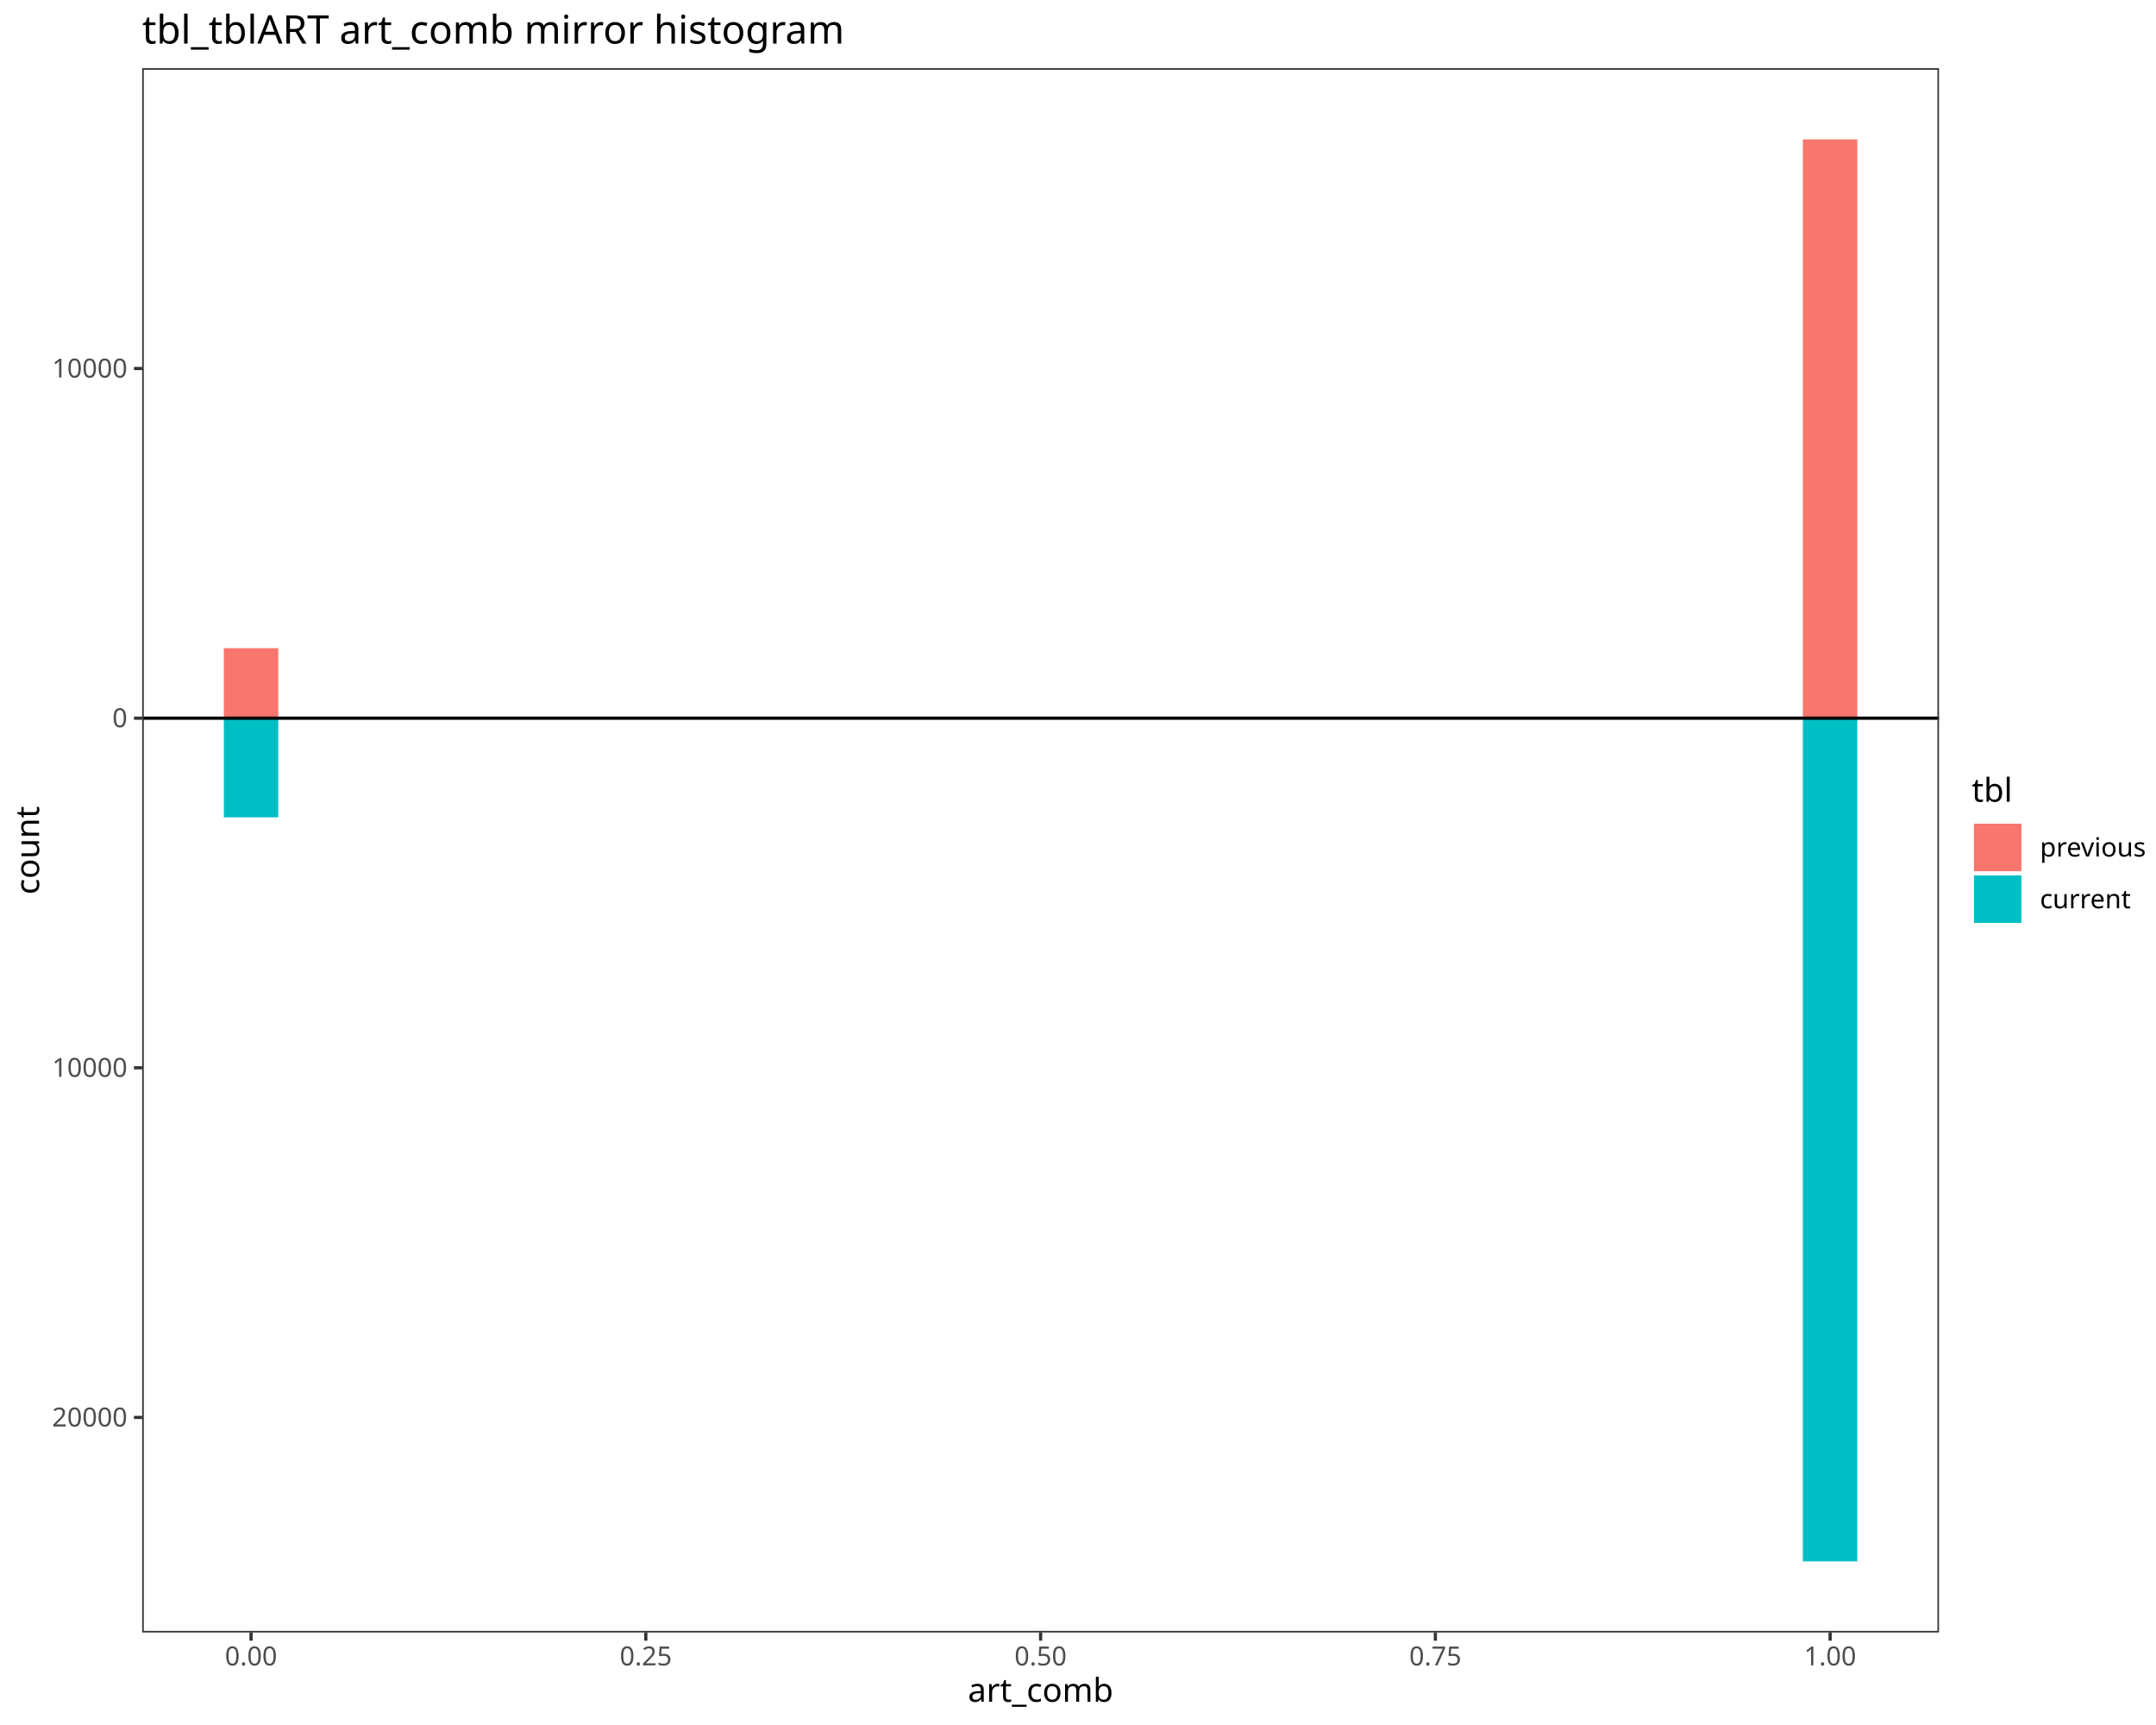
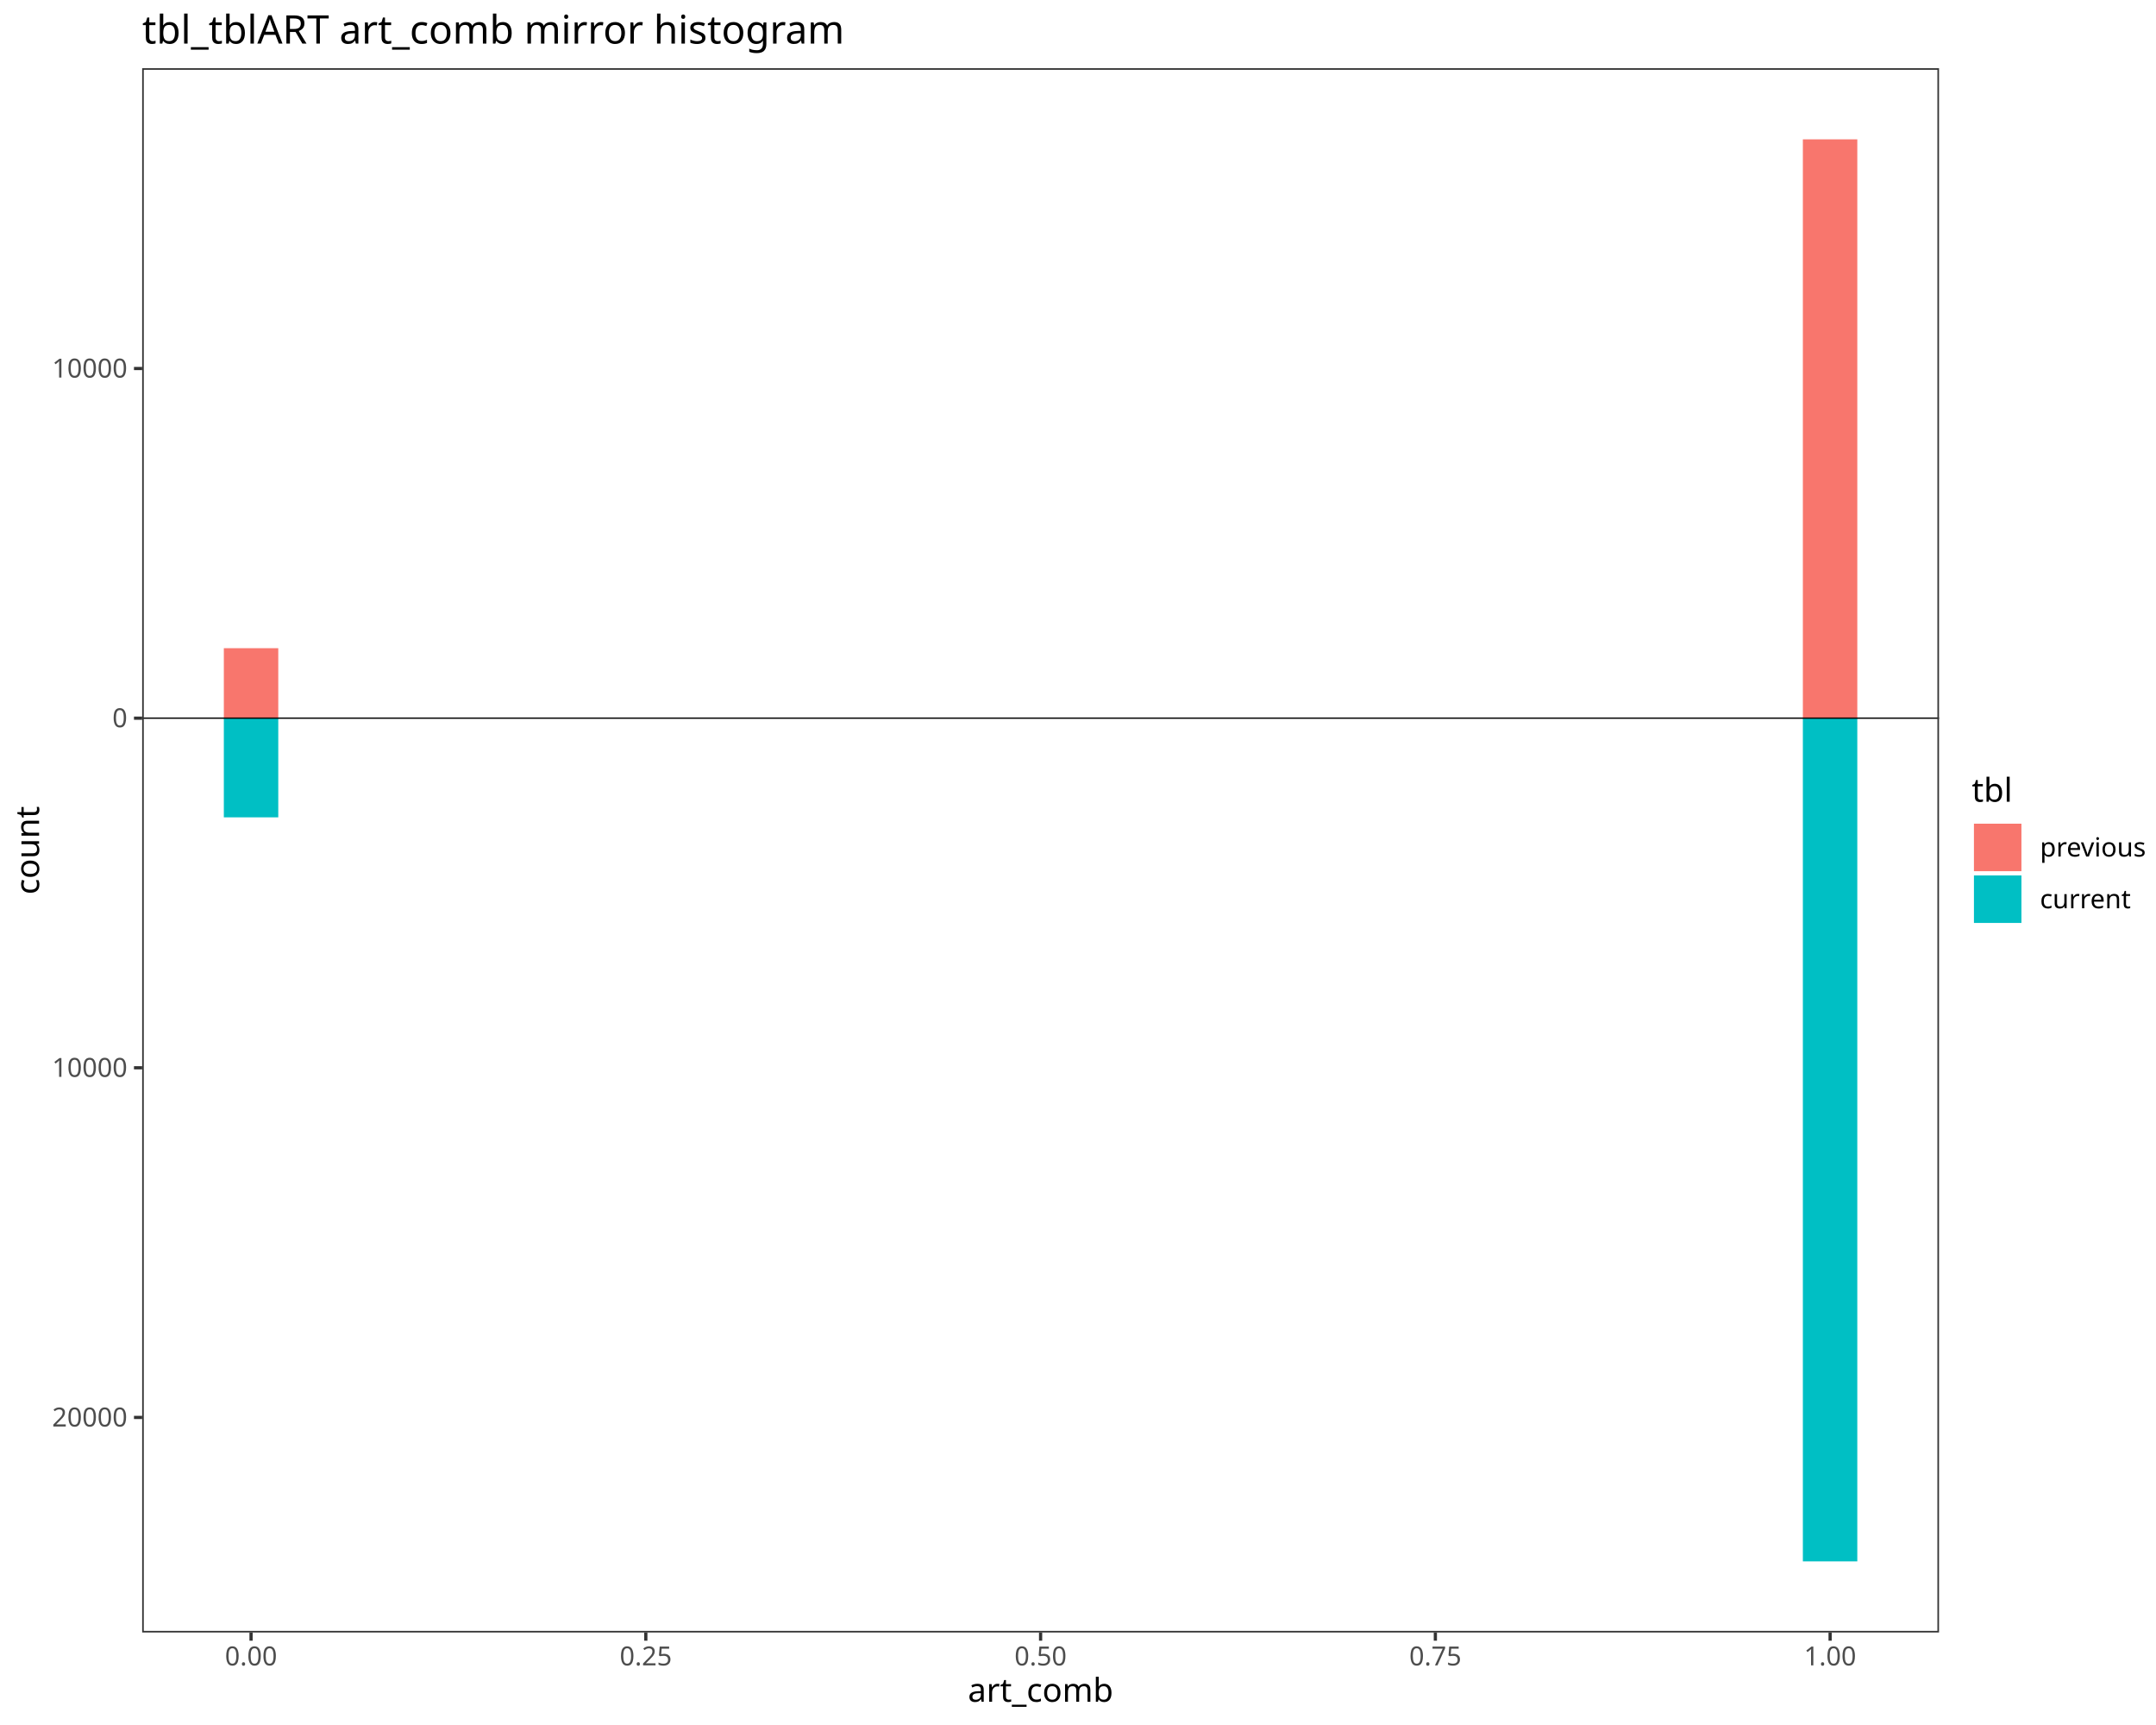
<svg xmlns="http://www.w3.org/2000/svg" class="svglite" data-engine-version="2.0" width="720.00pt" height="576.00pt" viewBox="0 0 720.00 576.00">
  <defs>
    <style type="text/css">
    .svglite line, .svglite polyline, .svglite polygon, .svglite path, .svglite rect, .svglite circle {
      fill: none;
      stroke: #000000;
      stroke-linecap: round;
      stroke-linejoin: round;
      stroke-miterlimit: 10.00;
    }
  </style>
  </defs>
  <rect width="100%" height="100%" style="stroke: none; fill: #FFFFFF;" />
  <defs>
    <clipPath id="cpMC4wMHw3MjAuMDB8MC4wMHw1NzYuMDA=">
      <rect x="0.00" y="0.00" width="720.00" height="576.00" />
    </clipPath>
  </defs>
  <g clip-path="url(#cpMC4wMHw3MjAuMDB8MC4wMHw1NzYuMDA=)">
    <rect x="0.00" y="0.00" width="720.00" height="576.00" style="stroke-width: 1.07; stroke: #FFFFFF; fill: #FFFFFF;" />
  </g>
  <defs>
    <clipPath id="cpNDcuNDh8NjQ3LjUzfDIyLjc4fDU0NS4xMQ==">
      <rect x="47.48" y="22.78" width="600.06" height="522.33" />
    </clipPath>
  </defs>
  <g clip-path="url(#cpNDcuNDh8NjQ3LjUzfDIyLjc4fDU0NS4xMQ==)">
    <rect x="47.48" y="22.78" width="600.06" height="522.33" style="stroke-width: 1.07; stroke: none; fill: #FFFFFF;" />
    <rect x="74.75" y="216.44" width="18.18" height="23.36" style="stroke-width: 1.07; stroke: none; stroke-linecap: butt; stroke-linejoin: miter; fill: #F8766D;" />
    <rect x="92.94" y="239.80" width="18.18" height="0.00" style="stroke-width: 1.07; stroke: none; stroke-linecap: butt; stroke-linejoin: miter; fill: #F8766D;" />
    <rect x="111.12" y="239.80" width="18.18" height="0.00" style="stroke-width: 1.07; stroke: none; stroke-linecap: butt; stroke-linejoin: miter; fill: #F8766D;" />
    <rect x="129.30" y="239.80" width="18.18" height="0.00" style="stroke-width: 1.07; stroke: none; stroke-linecap: butt; stroke-linejoin: miter; fill: #F8766D;" />
    <rect x="147.49" y="239.80" width="18.18" height="0.00" style="stroke-width: 1.07; stroke: none; stroke-linecap: butt; stroke-linejoin: miter; fill: #F8766D;" />
    <rect x="165.67" y="239.80" width="18.18" height="0.00" style="stroke-width: 1.07; stroke: none; stroke-linecap: butt; stroke-linejoin: miter; fill: #F8766D;" />
    <rect x="183.85" y="239.80" width="18.18" height="0.00" style="stroke-width: 1.07; stroke: none; stroke-linecap: butt; stroke-linejoin: miter; fill: #F8766D;" />
    <rect x="202.04" y="239.80" width="18.18" height="0.00" style="stroke-width: 1.07; stroke: none; stroke-linecap: butt; stroke-linejoin: miter; fill: #F8766D;" />
    <rect x="220.22" y="239.80" width="18.18" height="0.00" style="stroke-width: 1.07; stroke: none; stroke-linecap: butt; stroke-linejoin: miter; fill: #F8766D;" />
    <rect x="238.40" y="239.80" width="18.18" height="0.00" style="stroke-width: 1.07; stroke: none; stroke-linecap: butt; stroke-linejoin: miter; fill: #F8766D;" />
    <rect x="256.59" y="239.80" width="18.18" height="0.00" style="stroke-width: 1.07; stroke: none; stroke-linecap: butt; stroke-linejoin: miter; fill: #F8766D;" />
    <rect x="274.77" y="239.80" width="18.18" height="0.00" style="stroke-width: 1.07; stroke: none; stroke-linecap: butt; stroke-linejoin: miter; fill: #F8766D;" />
    <rect x="292.95" y="239.80" width="18.18" height="0.00" style="stroke-width: 1.07; stroke: none; stroke-linecap: butt; stroke-linejoin: miter; fill: #F8766D;" />
    <rect x="311.14" y="239.80" width="18.18" height="0.00" style="stroke-width: 1.07; stroke: none; stroke-linecap: butt; stroke-linejoin: miter; fill: #F8766D;" />
    <rect x="329.32" y="239.80" width="18.18" height="0.00" style="stroke-width: 1.07; stroke: none; stroke-linecap: butt; stroke-linejoin: miter; fill: #F8766D;" />
    <rect x="347.51" y="239.80" width="18.18" height="0.00" style="stroke-width: 1.07; stroke: none; stroke-linecap: butt; stroke-linejoin: miter; fill: #F8766D;" />
    <rect x="365.69" y="239.80" width="18.18" height="0.00" style="stroke-width: 1.07; stroke: none; stroke-linecap: butt; stroke-linejoin: miter; fill: #F8766D;" />
    <rect x="383.87" y="239.80" width="18.18" height="0.00" style="stroke-width: 1.07; stroke: none; stroke-linecap: butt; stroke-linejoin: miter; fill: #F8766D;" />
    <rect x="402.06" y="239.80" width="18.18" height="0.00" style="stroke-width: 1.07; stroke: none; stroke-linecap: butt; stroke-linejoin: miter; fill: #F8766D;" />
    <rect x="420.24" y="239.80" width="18.18" height="0.00" style="stroke-width: 1.07; stroke: none; stroke-linecap: butt; stroke-linejoin: miter; fill: #F8766D;" />
    <rect x="438.42" y="239.80" width="18.18" height="0.00" style="stroke-width: 1.07; stroke: none; stroke-linecap: butt; stroke-linejoin: miter; fill: #F8766D;" />
    <rect x="456.61" y="239.80" width="18.18" height="0.00" style="stroke-width: 1.07; stroke: none; stroke-linecap: butt; stroke-linejoin: miter; fill: #F8766D;" />
    <rect x="474.79" y="239.80" width="18.18" height="0.00" style="stroke-width: 1.07; stroke: none; stroke-linecap: butt; stroke-linejoin: miter; fill: #F8766D;" />
    <rect x="492.97" y="239.80" width="18.18" height="0.00" style="stroke-width: 1.07; stroke: none; stroke-linecap: butt; stroke-linejoin: miter; fill: #F8766D;" />
    <rect x="511.16" y="239.80" width="18.18" height="0.00" style="stroke-width: 1.07; stroke: none; stroke-linecap: butt; stroke-linejoin: miter; fill: #F8766D;" />
    <rect x="529.34" y="239.80" width="18.18" height="0.00" style="stroke-width: 1.07; stroke: none; stroke-linecap: butt; stroke-linejoin: miter; fill: #F8766D;" />
    <rect x="547.52" y="239.80" width="18.18" height="0.00" style="stroke-width: 1.07; stroke: none; stroke-linecap: butt; stroke-linejoin: miter; fill: #F8766D;" />
    <rect x="565.71" y="239.80" width="18.18" height="0.00" style="stroke-width: 1.07; stroke: none; stroke-linecap: butt; stroke-linejoin: miter; fill: #F8766D;" />
    <rect x="583.89" y="239.80" width="18.18" height="0.00" style="stroke-width: 1.07; stroke: none; stroke-linecap: butt; stroke-linejoin: miter; fill: #F8766D;" />
    <rect x="602.07" y="46.53" width="18.18" height="193.27" style="stroke-width: 1.07; stroke: none; stroke-linecap: butt; stroke-linejoin: miter; fill: #F8766D;" />
    <rect x="74.75" y="239.80" width="18.18" height="33.12" style="stroke-width: 1.07; stroke: none; stroke-linecap: butt; stroke-linejoin: miter; fill: #00BFC4;" />
    <rect x="92.94" y="239.80" width="18.18" height="0.00" style="stroke-width: 1.07; stroke: none; stroke-linecap: butt; stroke-linejoin: miter; fill: #00BFC4;" />
    <rect x="111.12" y="239.80" width="18.18" height="0.00" style="stroke-width: 1.07; stroke: none; stroke-linecap: butt; stroke-linejoin: miter; fill: #00BFC4;" />
    <rect x="129.30" y="239.80" width="18.18" height="0.00" style="stroke-width: 1.07; stroke: none; stroke-linecap: butt; stroke-linejoin: miter; fill: #00BFC4;" />
    <rect x="147.49" y="239.80" width="18.18" height="0.00" style="stroke-width: 1.07; stroke: none; stroke-linecap: butt; stroke-linejoin: miter; fill: #00BFC4;" />
    <rect x="165.67" y="239.80" width="18.18" height="0.00" style="stroke-width: 1.07; stroke: none; stroke-linecap: butt; stroke-linejoin: miter; fill: #00BFC4;" />
    <rect x="183.85" y="239.80" width="18.18" height="0.00" style="stroke-width: 1.07; stroke: none; stroke-linecap: butt; stroke-linejoin: miter; fill: #00BFC4;" />
    <rect x="202.04" y="239.80" width="18.18" height="0.00" style="stroke-width: 1.07; stroke: none; stroke-linecap: butt; stroke-linejoin: miter; fill: #00BFC4;" />
    <rect x="220.22" y="239.80" width="18.18" height="0.00" style="stroke-width: 1.07; stroke: none; stroke-linecap: butt; stroke-linejoin: miter; fill: #00BFC4;" />
    <rect x="238.40" y="239.80" width="18.18" height="0.00" style="stroke-width: 1.07; stroke: none; stroke-linecap: butt; stroke-linejoin: miter; fill: #00BFC4;" />
    <rect x="256.59" y="239.80" width="18.18" height="0.00" style="stroke-width: 1.07; stroke: none; stroke-linecap: butt; stroke-linejoin: miter; fill: #00BFC4;" />
    <rect x="274.77" y="239.80" width="18.18" height="0.00" style="stroke-width: 1.07; stroke: none; stroke-linecap: butt; stroke-linejoin: miter; fill: #00BFC4;" />
    <rect x="292.95" y="239.80" width="18.18" height="0.00" style="stroke-width: 1.07; stroke: none; stroke-linecap: butt; stroke-linejoin: miter; fill: #00BFC4;" />
    <rect x="311.14" y="239.80" width="18.18" height="0.00" style="stroke-width: 1.07; stroke: none; stroke-linecap: butt; stroke-linejoin: miter; fill: #00BFC4;" />
    <rect x="329.32" y="239.80" width="18.18" height="0.00" style="stroke-width: 1.07; stroke: none; stroke-linecap: butt; stroke-linejoin: miter; fill: #00BFC4;" />
    <rect x="347.51" y="239.80" width="18.18" height="0.00" style="stroke-width: 1.07; stroke: none; stroke-linecap: butt; stroke-linejoin: miter; fill: #00BFC4;" />
    <rect x="365.69" y="239.80" width="18.18" height="0.00" style="stroke-width: 1.07; stroke: none; stroke-linecap: butt; stroke-linejoin: miter; fill: #00BFC4;" />
    <rect x="383.87" y="239.80" width="18.18" height="0.00" style="stroke-width: 1.07; stroke: none; stroke-linecap: butt; stroke-linejoin: miter; fill: #00BFC4;" />
    <rect x="402.06" y="239.80" width="18.18" height="0.00" style="stroke-width: 1.07; stroke: none; stroke-linecap: butt; stroke-linejoin: miter; fill: #00BFC4;" />
    <rect x="420.24" y="239.80" width="18.18" height="0.00" style="stroke-width: 1.07; stroke: none; stroke-linecap: butt; stroke-linejoin: miter; fill: #00BFC4;" />
    <rect x="438.42" y="239.80" width="18.18" height="0.00" style="stroke-width: 1.07; stroke: none; stroke-linecap: butt; stroke-linejoin: miter; fill: #00BFC4;" />
    <rect x="456.61" y="239.80" width="18.18" height="0.00" style="stroke-width: 1.07; stroke: none; stroke-linecap: butt; stroke-linejoin: miter; fill: #00BFC4;" />
    <rect x="474.79" y="239.80" width="18.18" height="0.00" style="stroke-width: 1.07; stroke: none; stroke-linecap: butt; stroke-linejoin: miter; fill: #00BFC4;" />
    <rect x="492.97" y="239.80" width="18.18" height="0.00" style="stroke-width: 1.07; stroke: none; stroke-linecap: butt; stroke-linejoin: miter; fill: #00BFC4;" />
    <rect x="511.16" y="239.80" width="18.18" height="0.00" style="stroke-width: 1.07; stroke: none; stroke-linecap: butt; stroke-linejoin: miter; fill: #00BFC4;" />
    <rect x="529.34" y="239.80" width="18.18" height="0.00" style="stroke-width: 1.07; stroke: none; stroke-linecap: butt; stroke-linejoin: miter; fill: #00BFC4;" />
    <rect x="547.52" y="239.80" width="18.18" height="0.00" style="stroke-width: 1.07; stroke: none; stroke-linecap: butt; stroke-linejoin: miter; fill: #00BFC4;" />
    <rect x="565.71" y="239.80" width="18.18" height="0.00" style="stroke-width: 1.07; stroke: none; stroke-linecap: butt; stroke-linejoin: miter; fill: #00BFC4;" />
    <rect x="583.89" y="239.80" width="18.18" height="0.00" style="stroke-width: 1.07; stroke: none; stroke-linecap: butt; stroke-linejoin: miter; fill: #00BFC4;" />
    <rect x="602.07" y="239.80" width="18.18" height="281.57" style="stroke-width: 1.07; stroke: none; stroke-linecap: butt; stroke-linejoin: miter; fill: #00BFC4;" />
-     <line x1="47.48" y1="239.80" x2="647.53" y2="239.80" style="stroke-width: 1.07; stroke-linecap: butt;" />
+     <line x1="47.48" y1="239.80" x2="647.53" y2="239.80" style="stroke-width: 0.43; stroke-linecap: butt;" />
    <rect x="47.48" y="22.78" width="600.06" height="522.33" style="stroke-width: 1.07; stroke: #333333;" />
  </g>
  <g clip-path="url(#cpMC4wMHw3MjAuMDB8MC4wMHw1NzYuMDA=)">
    <text x="42.55" y="476.33" text-anchor="end" style="font-size: 8.80px; fill: #4D4D4D; font-family: sans;" textLength="24.47px" lengthAdjust="spacingAndGlyphs">20000</text>
    <text x="42.55" y="359.58" text-anchor="end" style="font-size: 8.80px; fill: #4D4D4D; font-family: sans;" textLength="24.47px" lengthAdjust="spacingAndGlyphs">10000</text>
    <text x="42.55" y="242.83" text-anchor="end" style="font-size: 8.80px; fill: #4D4D4D; font-family: sans;" textLength="4.89px" lengthAdjust="spacingAndGlyphs">0</text>
    <text x="42.55" y="126.07" text-anchor="end" style="font-size: 8.80px; fill: #4D4D4D; font-family: sans;" textLength="24.47px" lengthAdjust="spacingAndGlyphs">10000</text>
    <polyline points="44.74,473.30 47.48,473.30 " style="stroke-width: 1.07; stroke: #333333; stroke-linecap: butt;" />
    <polyline points="44.74,356.55 47.48,356.55 " style="stroke-width: 1.07; stroke: #333333; stroke-linecap: butt;" />
    <polyline points="44.74,239.80 47.48,239.80 " style="stroke-width: 1.07; stroke: #333333; stroke-linecap: butt;" />
    <polyline points="44.74,123.05 47.48,123.05 " style="stroke-width: 1.07; stroke: #333333; stroke-linecap: butt;" />
    <polyline points="83.84,547.85 83.84,545.11 " style="stroke-width: 1.07; stroke: #333333; stroke-linecap: butt;" />
    <polyline points="215.67,547.85 215.67,545.11 " style="stroke-width: 1.07; stroke: #333333; stroke-linecap: butt;" />
    <polyline points="347.51,547.85 347.51,545.11 " style="stroke-width: 1.07; stroke: #333333; stroke-linecap: butt;" />
    <polyline points="479.34,547.85 479.34,545.11 " style="stroke-width: 1.07; stroke: #333333; stroke-linecap: butt;" />
    <polyline points="611.17,547.85 611.17,545.11 " style="stroke-width: 1.07; stroke: #333333; stroke-linecap: butt;" />
    <text x="83.84" y="556.10" text-anchor="middle" style="font-size: 8.80px; fill: #4D4D4D; font-family: sans;" textLength="17.13px" lengthAdjust="spacingAndGlyphs">0.00</text>
    <text x="215.67" y="556.10" text-anchor="middle" style="font-size: 8.80px; fill: #4D4D4D; font-family: sans;" textLength="17.13px" lengthAdjust="spacingAndGlyphs">0.25</text>
    <text x="347.51" y="556.10" text-anchor="middle" style="font-size: 8.80px; fill: #4D4D4D; font-family: sans;" textLength="17.13px" lengthAdjust="spacingAndGlyphs">0.50</text>
    <text x="479.34" y="556.10" text-anchor="middle" style="font-size: 8.80px; fill: #4D4D4D; font-family: sans;" textLength="17.13px" lengthAdjust="spacingAndGlyphs">0.75</text>
    <text x="611.17" y="556.10" text-anchor="middle" style="font-size: 8.80px; fill: #4D4D4D; font-family: sans;" textLength="17.13px" lengthAdjust="spacingAndGlyphs">1.00</text>
    <text x="347.51" y="568.24" text-anchor="middle" style="font-size: 11.00px; font-family: sans;" textLength="45.86px" lengthAdjust="spacingAndGlyphs">art_comb</text>
    <text transform="translate(13.05,283.95) rotate(-90)" text-anchor="middle" style="font-size: 11.00px; font-family: sans;" textLength="26.91px" lengthAdjust="spacingAndGlyphs">count</text>
    <rect x="658.49" y="259.00" width="56.03" height="49.89" style="stroke-width: 1.07; stroke: none; fill: #FFFFFF;" />
    <text x="658.49" y="267.71" style="font-size: 11.00px; font-family: sans;" textLength="11.62px" lengthAdjust="spacingAndGlyphs">tbl</text>
    <rect x="658.49" y="274.33" width="17.28" height="17.28" style="stroke-width: 1.07; stroke: none; fill: #FFFFFF;" />
    <rect x="659.20" y="275.04" width="15.86" height="15.86" style="stroke-width: 1.07; stroke: none; stroke-linecap: butt; stroke-linejoin: miter; fill: #F8766D;" />
    <rect x="658.49" y="291.61" width="17.28" height="17.28" style="stroke-width: 1.07; stroke: none; fill: #FFFFFF;" />
    <rect x="659.20" y="292.32" width="15.86" height="15.86" style="stroke-width: 1.07; stroke: none; stroke-linecap: butt; stroke-linejoin: miter; fill: #00BFC4;" />
    <text x="681.25" y="286.00" style="font-size: 8.80px; font-family: sans;" textLength="33.27px" lengthAdjust="spacingAndGlyphs">previous</text>
    <text x="681.25" y="303.28" style="font-size: 8.80px; font-family: sans;" textLength="27.39px" lengthAdjust="spacingAndGlyphs">current</text>
    <text x="47.48" y="14.56" style="font-size: 13.20px; font-family: sans;" textLength="220.09px" lengthAdjust="spacingAndGlyphs">tbl_tblART art_comb mirror histogram</text>
  </g>
</svg>
